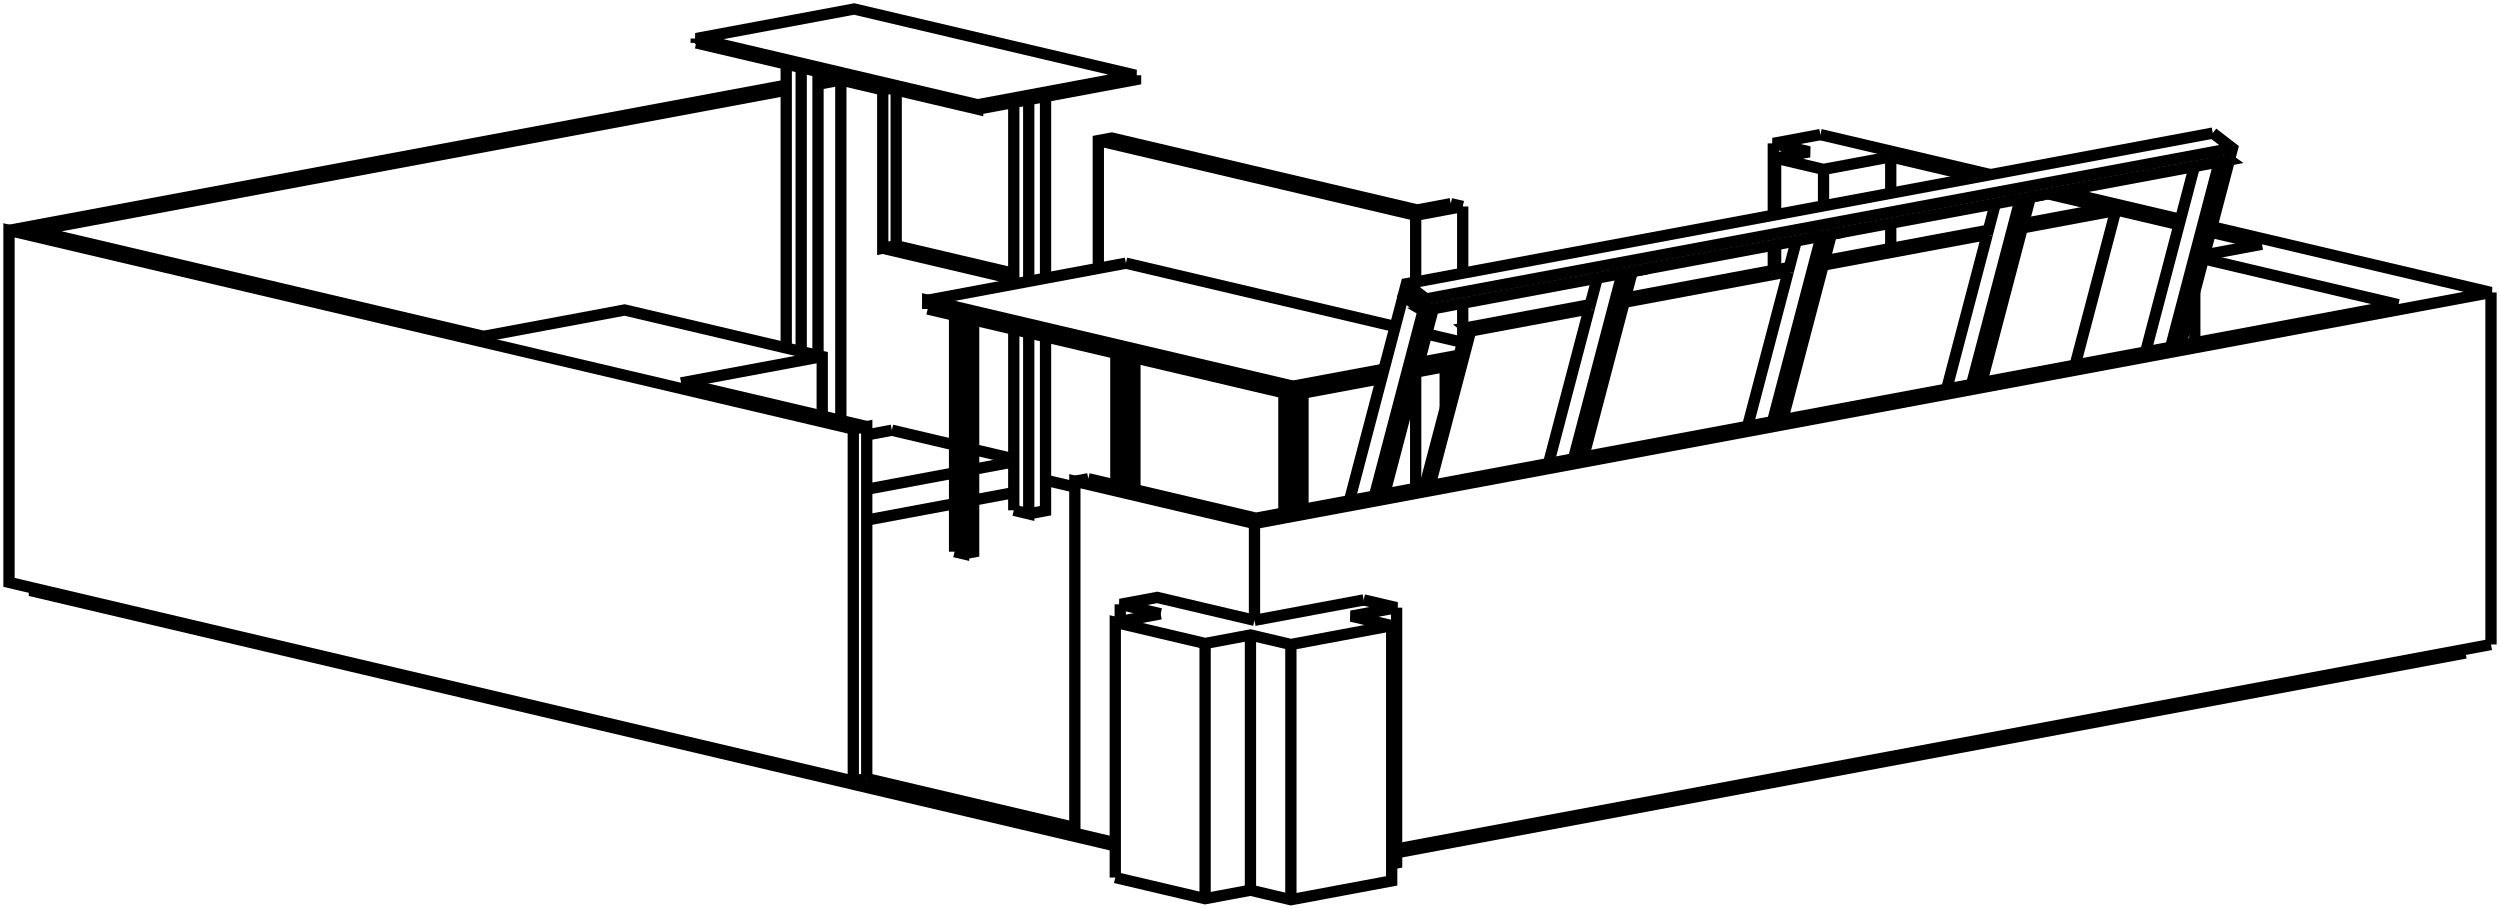
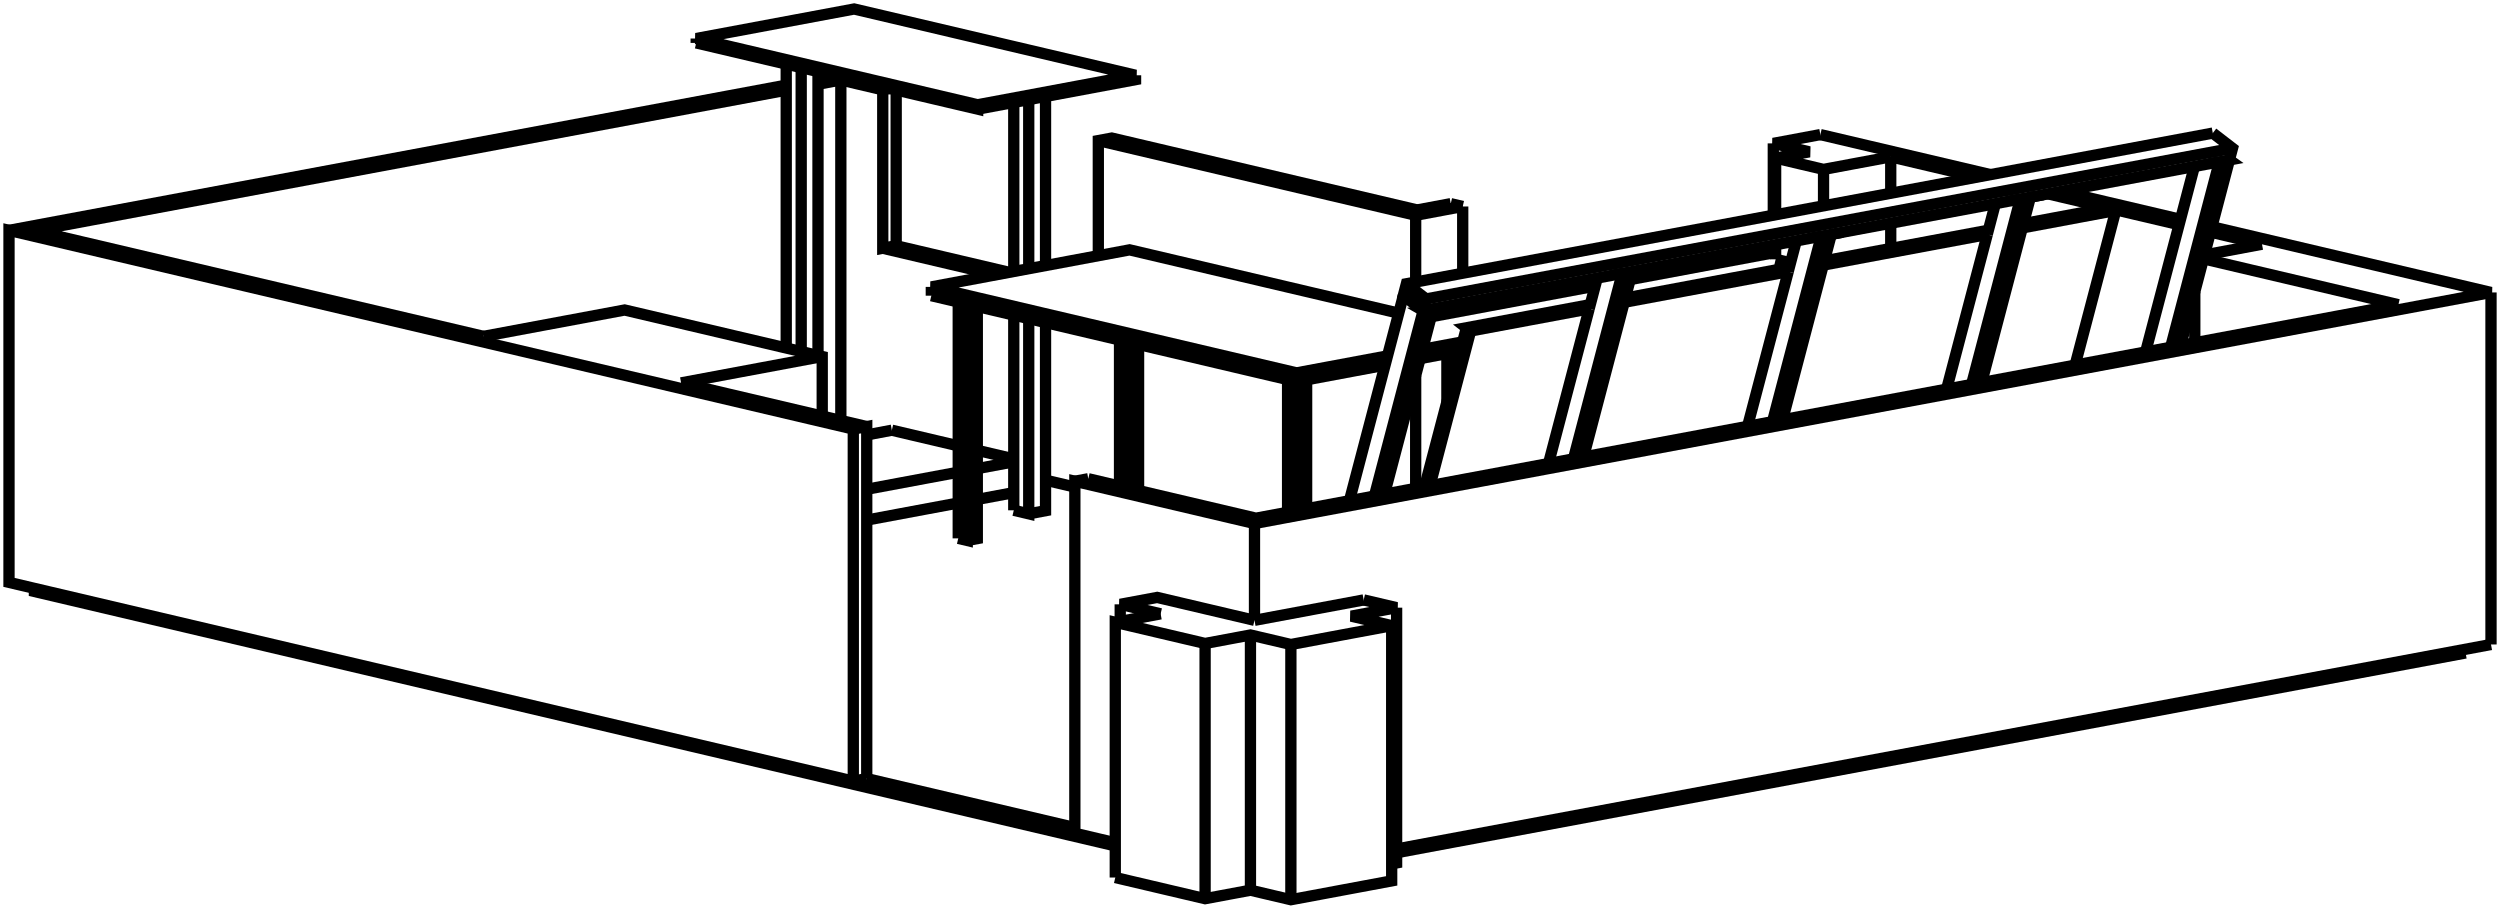
<svg xmlns="http://www.w3.org/2000/svg" version="1.1" viewBox="-138.377 -40.009 277.751 100.959" fill="none" stroke="black" stroke-width="0.6%" vector-effect="non-scaling-stroke">
  <path d="M -14.469 57.486 L -14.469 29.131 L -4.49 31.48 L 0.549 30.538 L 5.04 31.595 L 16.239 29.502 L 11.748 28.445 L 16.788 27.504 L 13.129 26.642" />
  <path d="M -4.49 59.835 L -4.49 31.48" />
  <path d="M -14.469 57.486 L -4.49 59.835 L 0.549 58.893 L 5.04 59.95 L 16.239 57.857 L 16.239 29.502" />
  <path d="M -9.43 28.189 L -14.469 29.131" />
  <path d="M 0.549 58.893 L 0.549 30.538" />
  <path d="M 16.239 55.961 L 16.788 55.859 L 16.788 27.504" />
  <path d="M 138.374 31.592 L 16.788 54.314" />
  <path d="M -43.576 46.773 L -137.377 24.695 L -137.377 -14.416 L -43.576 7.663 L -43.576 46.773 Z" />
  <path d="M -42.082 46.494 L -43.576 46.773" />
  <path d="M -18.961 14.105 L -22.217 13.339" />
  <path d="M -14.469 53.624 L -18.961 52.567 L -18.961 13.457 L 0.997 18.154 L 138.374 -7.518 L 107.364 -14.817" />
  <path d="M 0.997 28.91 L 13.129 26.642" />
  <path d="M 0.997 28.91 L -9.814 26.365 L -13.92 27.132 L -9.43 28.189" />
  <path d="M -13.92 29.029 L -13.92 27.132" />
  <path d="M 5.04 59.95 L 5.04 31.595" />
  <path d="M -18.961 51.937 L -42.082 46.494" />
  <path d="M -134.553 25.359 L -134.553 25.707 L -14.469 53.972" />
  <path d="M 16.788 54.73 L 135.55 32.536" />
  <path d="M 135.55 32.12 L 135.55 32.536" />
  <path d="M 0.997 28.91 L 0.997 18.154" />
  <path d="M 138.374 31.592 L 138.374 -7.518" />
  <path d="M -17.468 13.178 L -18.961 13.457" />
-   <path d="M -32.323 21.285 L -31.325 21.52 L -31.325 -4.738" />
-   <path d="M -31.325 21.52 L -30.205 21.311 L -30.205 -4.474" />
-   <path d="M -42.082 17.772 L -32.323 15.948" />
-   <path d="M -30.205 15.552 L -25.747 14.719" />
-   <path d="M -25.747 16.685 L -24.084 17.077 L -24.084 -3.034" />
-   <path d="M -24.084 17.077 L -22.217 16.728 L -22.217 -2.594" />
+   <path d="M -42.082 17.772 L -31.916 15.872" />
+   <path d="M -29.798 15.476 L -25.747 14.719" />
+   <path d="M -25.747 16.685 L -24.084 17.077 L -24.084 -4.61" />
+   <path d="M -24.084 17.077 L -22.217 16.728 L -22.217 -4.171" />
+   <path d="M -31.916 19.804 L -30.918 20.039 L -30.918 -6.219" />
+   <path d="M -30.918 20.039 L -29.798 19.83 L -29.798 -5.955" />
  <path d="M -43.576 7.663 L -42.082 7.384 L -42.082 46.494" />
  <path d="M -45.498 -31.586 L -47.497 -31.212" />
  <path d="M -51.027 -30.552 L -137.377 -14.416" />
  <path d="M -38.81 -12.708 L -38.81 -30.012" />
-   <path d="M -25.747 -9.633 L -38.81 -12.708 L -40.303 -12.429 L -40.303 -30.028 L -39.51 -30.176" />
-   <path d="M 19.068 -16.684 L -14.86 -24.67 L -16.353 -24.391 L -16.353 -10.197" />
+   <path d="M -26.253 -9.752 L -38.81 -12.708 L -40.303 -12.429 L -40.303 -30.028 L -39.51 -30.176" />
+   <path d="M 19.068 -16.684 L -14.86 -24.67 L -16.353 -24.391 L -16.353 -11.602" />
  <path d="M 22.801 -17.382 L 19.068 -16.684" />
  <path d="M 58.638 -24.079 L 58.638 -16.101" />
-   <path d="M 58.638 -12.772 L 58.638 -9.968" />
+   <path d="M 58.638 -12.772 L 58.638 -11.922" />
  <path d="M 63.865 -25.056 L 58.638 -24.079 L 62.63 -23.14 L 58.897 -22.442 L 64.219 -21.189 L 71.685 -22.585" />
  <path d="M 103.876 -15.638 L 90.642 -18.753" />
  <path d="M 82.759 -20.608 L 63.865 -25.056" />
  <path d="M -17.468 13.178 L 1.159 17.562 L 128.084 -6.157" />
  <path d="M 106.427 -11.255 L 128.084 -6.157" />
  <path d="M 112.931 -12.876 L 106.539 -11.682" />
  <path d="M 112.931 -12.876 L 107.207 -14.223" />
  <path d="M 103.72 -15.044 L 96.554 -16.731" />
  <path d="M 95.791 -16.911 L 89.149 -18.474" />
  <path d="M 81.266 -20.329 L 71.685 -22.585" />
  <path d="M -47.027 6.22 L -47.027 -0.4 L -68.98 -5.568 L -84.659 -2.638" />
  <path d="M -62.705 2.53 L -47.027 -0.4" />
-   <path d="M 64.219 -17.144 L 64.219 -21.189" />
-   <path d="M 58.897 -10.016 L 58.897 -12.821" />
-   <path d="M 58.897 -16.149 L 58.897 -22.442" />
-   <path d="M 71.685 -12.406 L 71.685 -15.211" />
-   <path d="M 71.685 -18.539 L 71.685 -22.585" />
  <path d="M 105.465 -1.93 L 105.465 -7.597" />
-   <path d="M -32.323 21.285 L -32.323 -4.973" />
-   <path d="M 4.266 16.981 L 4.266 3.639" />
-   <path d="M 5.264 16.795 L 5.264 3.874" />
-   <path d="M 6.384 16.586 L 6.384 3.667" />
  <path d="M -51.027 -1.342 L -51.027 -32.887" />
  <path d="M -49.364 -0.95 L -49.364 -32.496" />
  <path d="M -47.497 -0.511 L -47.497 -32.056" />
  <path d="M -39.294 7.789 L -42.082 8.31" />
-   <path d="M -42.082 14.349 L -32.323 12.526" />
-   <path d="M -30.205 12.13 L -25.747 11.297" />
-   <path d="M -25.747 10.977 L -30.205 9.928" />
-   <path d="M -32.323 9.43 L -39.294 7.789" />
-   <path d="M -25.747 16.685 L -25.747 -3.425" />
-   <path d="M -25.747 -8.442 L -25.747 -28.632" />
-   <path d="M -24.084 -8.753 L -24.084 -28.943" />
-   <path d="M -22.217 -9.102 L -22.217 -29.292" />
-   <path d="M -14.404 13.899 L -14.404 -0.755" />
-   <path d="M -13.406 14.134 L -13.406 -0.52" />
-   <path d="M -12.287 14.397 L -12.287 -0.257" />
-   <path d="M 22.185 5.368 L 22.185 0.714" />
-   <path d="M 23.183 1.573 L 23.183 0.527" />
+   <path d="M -42.082 14.349 L -31.916 12.45" />
+   <path d="M -29.798 12.054 L -25.747 11.297" />
+   <path d="M -25.747 10.977 L -29.798 10.024" />
+   <path d="M -31.916 9.525 L -39.294 7.789" />
+   <path d="M -25.747 16.685 L -25.747 -5.001" />
+   <path d="M -25.747 -9.847 L -25.747 -28.632" />
+   <path d="M -24.084 -10.157 L -24.084 -28.943" />
+   <path d="M -22.217 -10.506 L -22.217 -29.292" />
+   <path d="M -31.916 19.804 L -31.916 -6.453" />
+   <path d="M -13.998 13.994 L -13.998 -2.236" />
+   <path d="M -13 14.229 L -13 -2.001" />
+   <path d="M -11.88 14.493 L -11.88 -1.737" />
+   <path d="M 4.673 16.905 L 4.673 2.159" />
+   <path d="M 5.671 16.719 L 5.671 2.394" />
+   <path d="M 6.791 16.51 L 6.791 2.186" />
+   <path d="M 22.374 4.65 L 22.374 -0.726" />
+   <path d="M 22.592 3.821 L 22.592 -0.767" />
+   <path d="M 23.59 0.027 L 23.59 -0.953" />
  <path d="M -40.303 -30.028 L -44.96 -31.124 L -47.497 -30.65" />
  <path d="M -51.027 -29.991 L -134.553 -14.382 L -84.659 -2.638" />
  <path d="M -62.705 2.53 L -42.082 7.384" />
-   <path d="M -25.747 -9.003 L -40.303 -12.429" />
+   <path d="M -27.746 -9.473 L -40.303 -12.429" />
  <path d="M 24.131 -17.069 L 22.801 -17.382" />
  <path d="M 24.131 -17.069 L 18.905 -16.092 L -16.353 -24.391" />
-   <path d="M 24.131 -2.034 L 24.131 -6.324" />
+   <path d="M 24.131 -5.473 L 24.131 -6.324" />
  <path d="M 24.131 -9.652 L 24.131 -17.069" />
+   <path d="M 71.685 -12.406 L 71.685 -15.211" />
+   <path d="M 71.685 -18.539 L 71.685 -22.585" />
+   <path d="M 64.219 -17.144 L 64.219 -21.189" />
+   <path d="M 58.897 -11.198 L 58.897 -12.821" />
+   <path d="M 58.897 -16.149 L 58.897 -22.442" />
+   <path d="M 58.897 -11.198 L 60.55 -10.809" />
+   <path d="M -34.906 -7.157 L 5.674 2.395 L 5.674 1.417 L 15.776 -0.471" />
+   <path d="M 5.674 2.395 L 15.505 0.557" />
+   <path d="M 19.4 -0.17 L 23.861 -1.004" />
  <path d="M 18.905 14.246 L 18.905 1.712" />
  <path d="M 18.905 -8.676 L 18.905 -16.092" />
-   <path d="M -35.313 -5.677 L 5.268 3.875 L 5.268 2.897 L 15.387 1.006" />
-   <path d="M 5.268 3.875 L 15.117 2.035" />
-   <path d="M 19.012 1.307 L 23.472 0.473" />
  <path d="M -61.028 -35.241 L -29.761 -27.882 L -29.761 -28.371 L -12.216 -31.65 L -43.483 -39.009 L -61.028 -35.73 L -29.761 -28.371" />
  <path d="M -29.761 -27.882 L -12.216 -31.161 L -12.216 -31.65" />
  <path d="M -44.96 6.707 L -44.96 -31.124" />
-   <path d="M -35.313 -5.677 L -35.313 -6.654 L 5.268 2.897" />
-   <path d="M -13.288 -10.77 L -35.313 -6.654" />
-   <path d="M 19.282 0.278 L 23.742 -0.555" />
-   <path d="M 24.114 -1.967 L 20.12 -2.907" />
-   <path d="M 16.632 -3.728 L -13.288 -10.77" />
+   <path d="M 58.897 -11.97 L 42.737 -8.95" />
+   <path d="M 38.842 -8.222 L 20.622 -4.818" />
+   <path d="M 17.022 -5.212 L -12.881 -12.251 L -34.906 -8.135 L 5.674 1.417" />
+   <path d="M 19.671 -1.199 L 24.131 -2.032" />
+   <path d="M -34.906 -7.157 L -34.906 -8.135" />
  <path d="M -61.028 -35.241 L -61.028 -35.73" />
  <path d="M 96.686 -16.629 L 92.167 0.555" />
  <path d="M 86.302 -14.689 L 96.686 -16.629 L 96.217 -16.99" />
  <path d="M 87.201 -18.107 L 87.198 -18.109 L 86.078 -17.9 L 86.081 -17.898 L 87.201 -18.107 Z" />
  <path d="M 81.783 2.495 L 87.201 -18.107" />
  <path d="M 80.663 2.705 L 86.081 -17.898" />
  <path d="M 82.408 -13.964 L 83.307 -17.382" />
  <path d="M 82.411 -13.962 L 82.408 -13.964" />
  <path d="M 77.892 3.223 L 82.411 -13.962" />
  <path d="M 64.187 -10.556 L 82.411 -13.962" />
  <path d="M 65.086 -13.974 L 65.083 -13.977 L 63.963 -13.767 L 63.966 -13.765 L 65.086 -13.974 Z" />
  <path d="M 59.668 6.628 L 65.086 -13.974" />
  <path d="M 58.548 6.837 L 63.966 -13.765" />
  <path d="M 60.293 -9.831 L 61.192 -13.25" />
  <path d="M 60.296 -9.829 L 60.293 -9.831" />
  <path d="M 55.777 7.355 L 60.296 -9.829" />
  <path d="M 42.072 -6.423 L 60.296 -9.829" />
  <path d="M 42.971 -9.842 L 42.968 -9.844 L 41.848 -9.635 L 41.851 -9.632 L 42.971 -9.842 Z" />
  <path d="M 37.553 10.761 L 42.971 -9.842" />
  <path d="M 36.434 10.97 L 41.851 -9.632" />
  <path d="M 38.178 -5.699 L 39.077 -9.117" />
  <path d="M 38.181 -5.696 L 38.178 -5.699" />
  <path d="M 33.662 11.488 L 38.181 -5.696" />
  <path d="M 25.011 -3.235 L 38.181 -5.696" />
  <path d="M 20.492 13.949 L 25.011 -3.235 L 24.542 -3.596 L 38.301 -6.167" />
  <path d="M 19.899 14.06 L 24.542 -3.596" />
  <path d="M 42.197 -6.895 L 60.416 -10.3" />
  <path d="M 64.311 -11.028 L 82.531 -14.433" />
  <path d="M 86.426 -15.161 L 96.217 -16.99" />
  <path d="M 108.192 -22.033 L 87.198 -18.109" />
  <path d="M 86.078 -17.9 L 65.083 -13.977" />
  <path d="M 63.963 -13.767 L 42.968 -9.844" />
  <path d="M 41.848 -9.635 L 20.853 -5.711 L 19.734 -5.502 L 19.737 -5.5 L 20.857 -5.709 L 20.853 -5.711" />
  <path d="M 100.003 -0.909 L 105.421 -21.515" />
  <path d="M 102.778 -1.428 L 108.195 -22.03 L 109.315 -22.24 L 109.312 -22.242 L 108.192 -22.033 L 108.195 -22.03" />
  <path d="M 107.466 -25.225 L 17.872 -8.483 L 17.531 -7.185 L 19.719 -5.499 L 20.06 -6.797 L 17.872 -8.483" />
  <path d="M 19.734 -5.502 L 19.719 -5.499" />
  <path d="M 109.654 -23.54 L 20.06 -6.797" />
  <path d="M 109.312 -22.242 L 109.654 -23.54 L 107.466 -25.225" />
  <path d="M 15.439 14.894 L 20.857 -5.709" />
  <path d="M 103.898 -1.637 L 109.315 -22.24" />
  <path d="M 14.319 15.103 L 19.737 -5.5" />
  <path d="M 11.544 15.621 L 17.539 -7.178" />
</svg>
